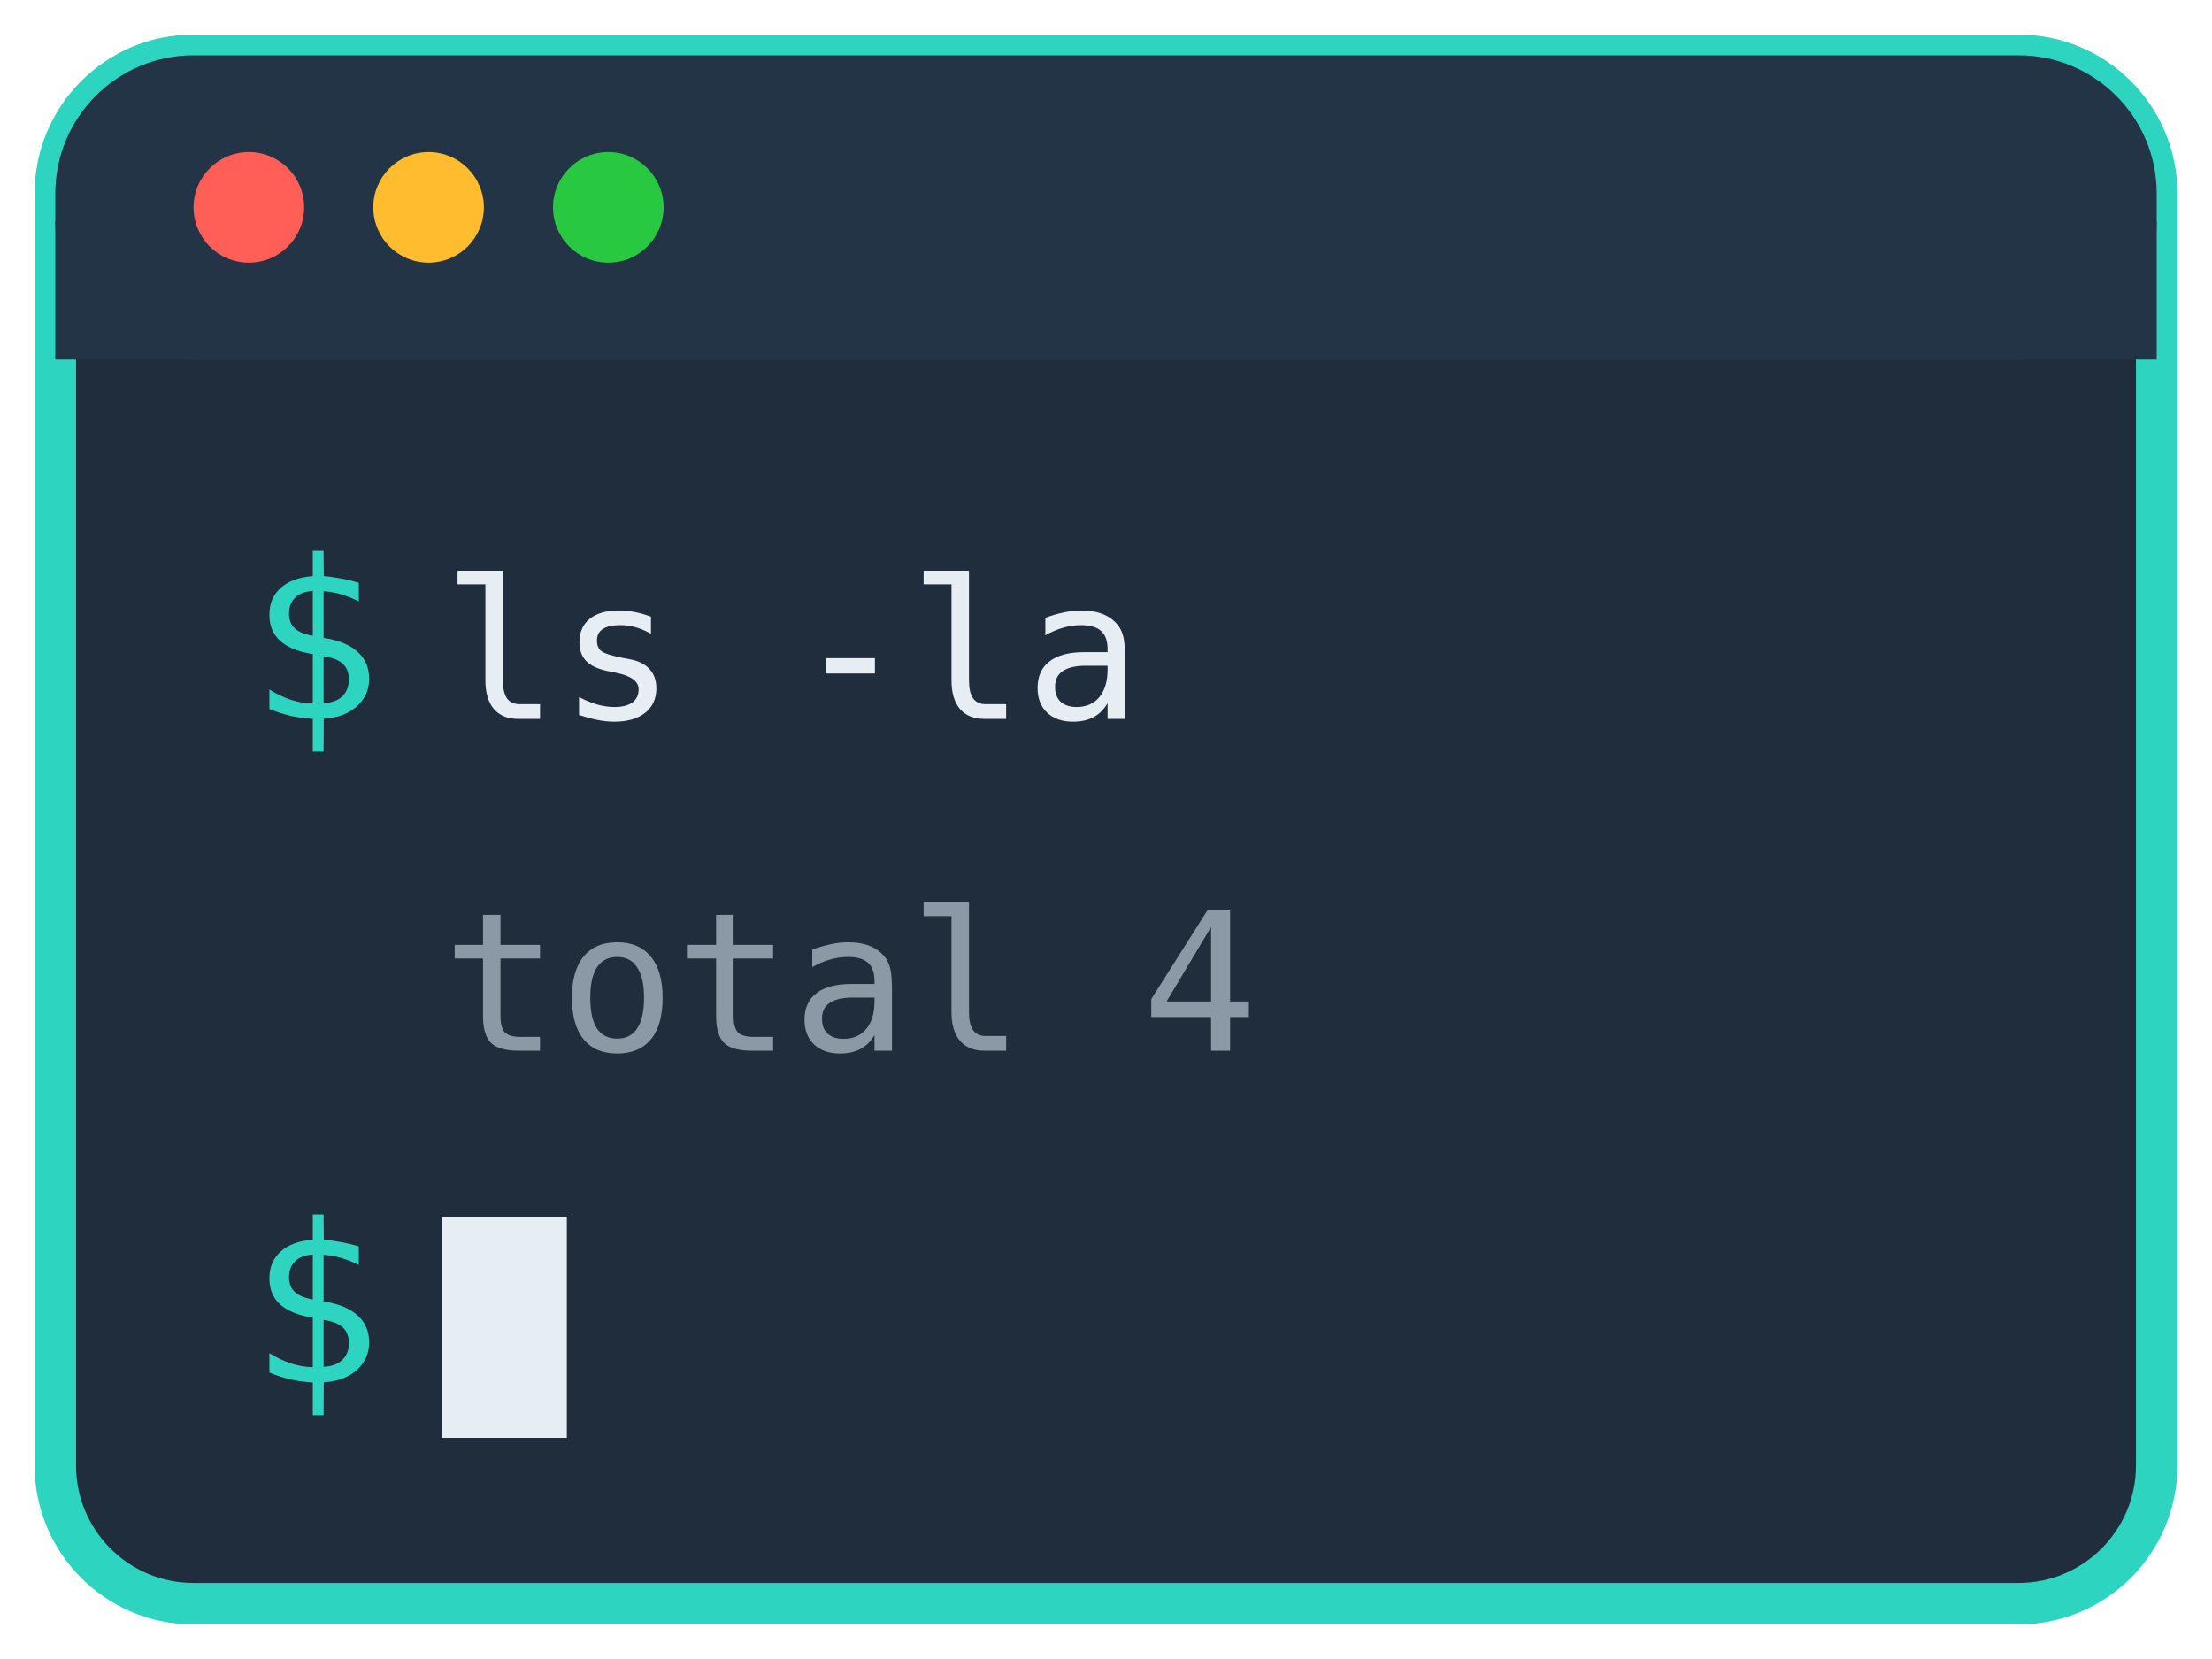
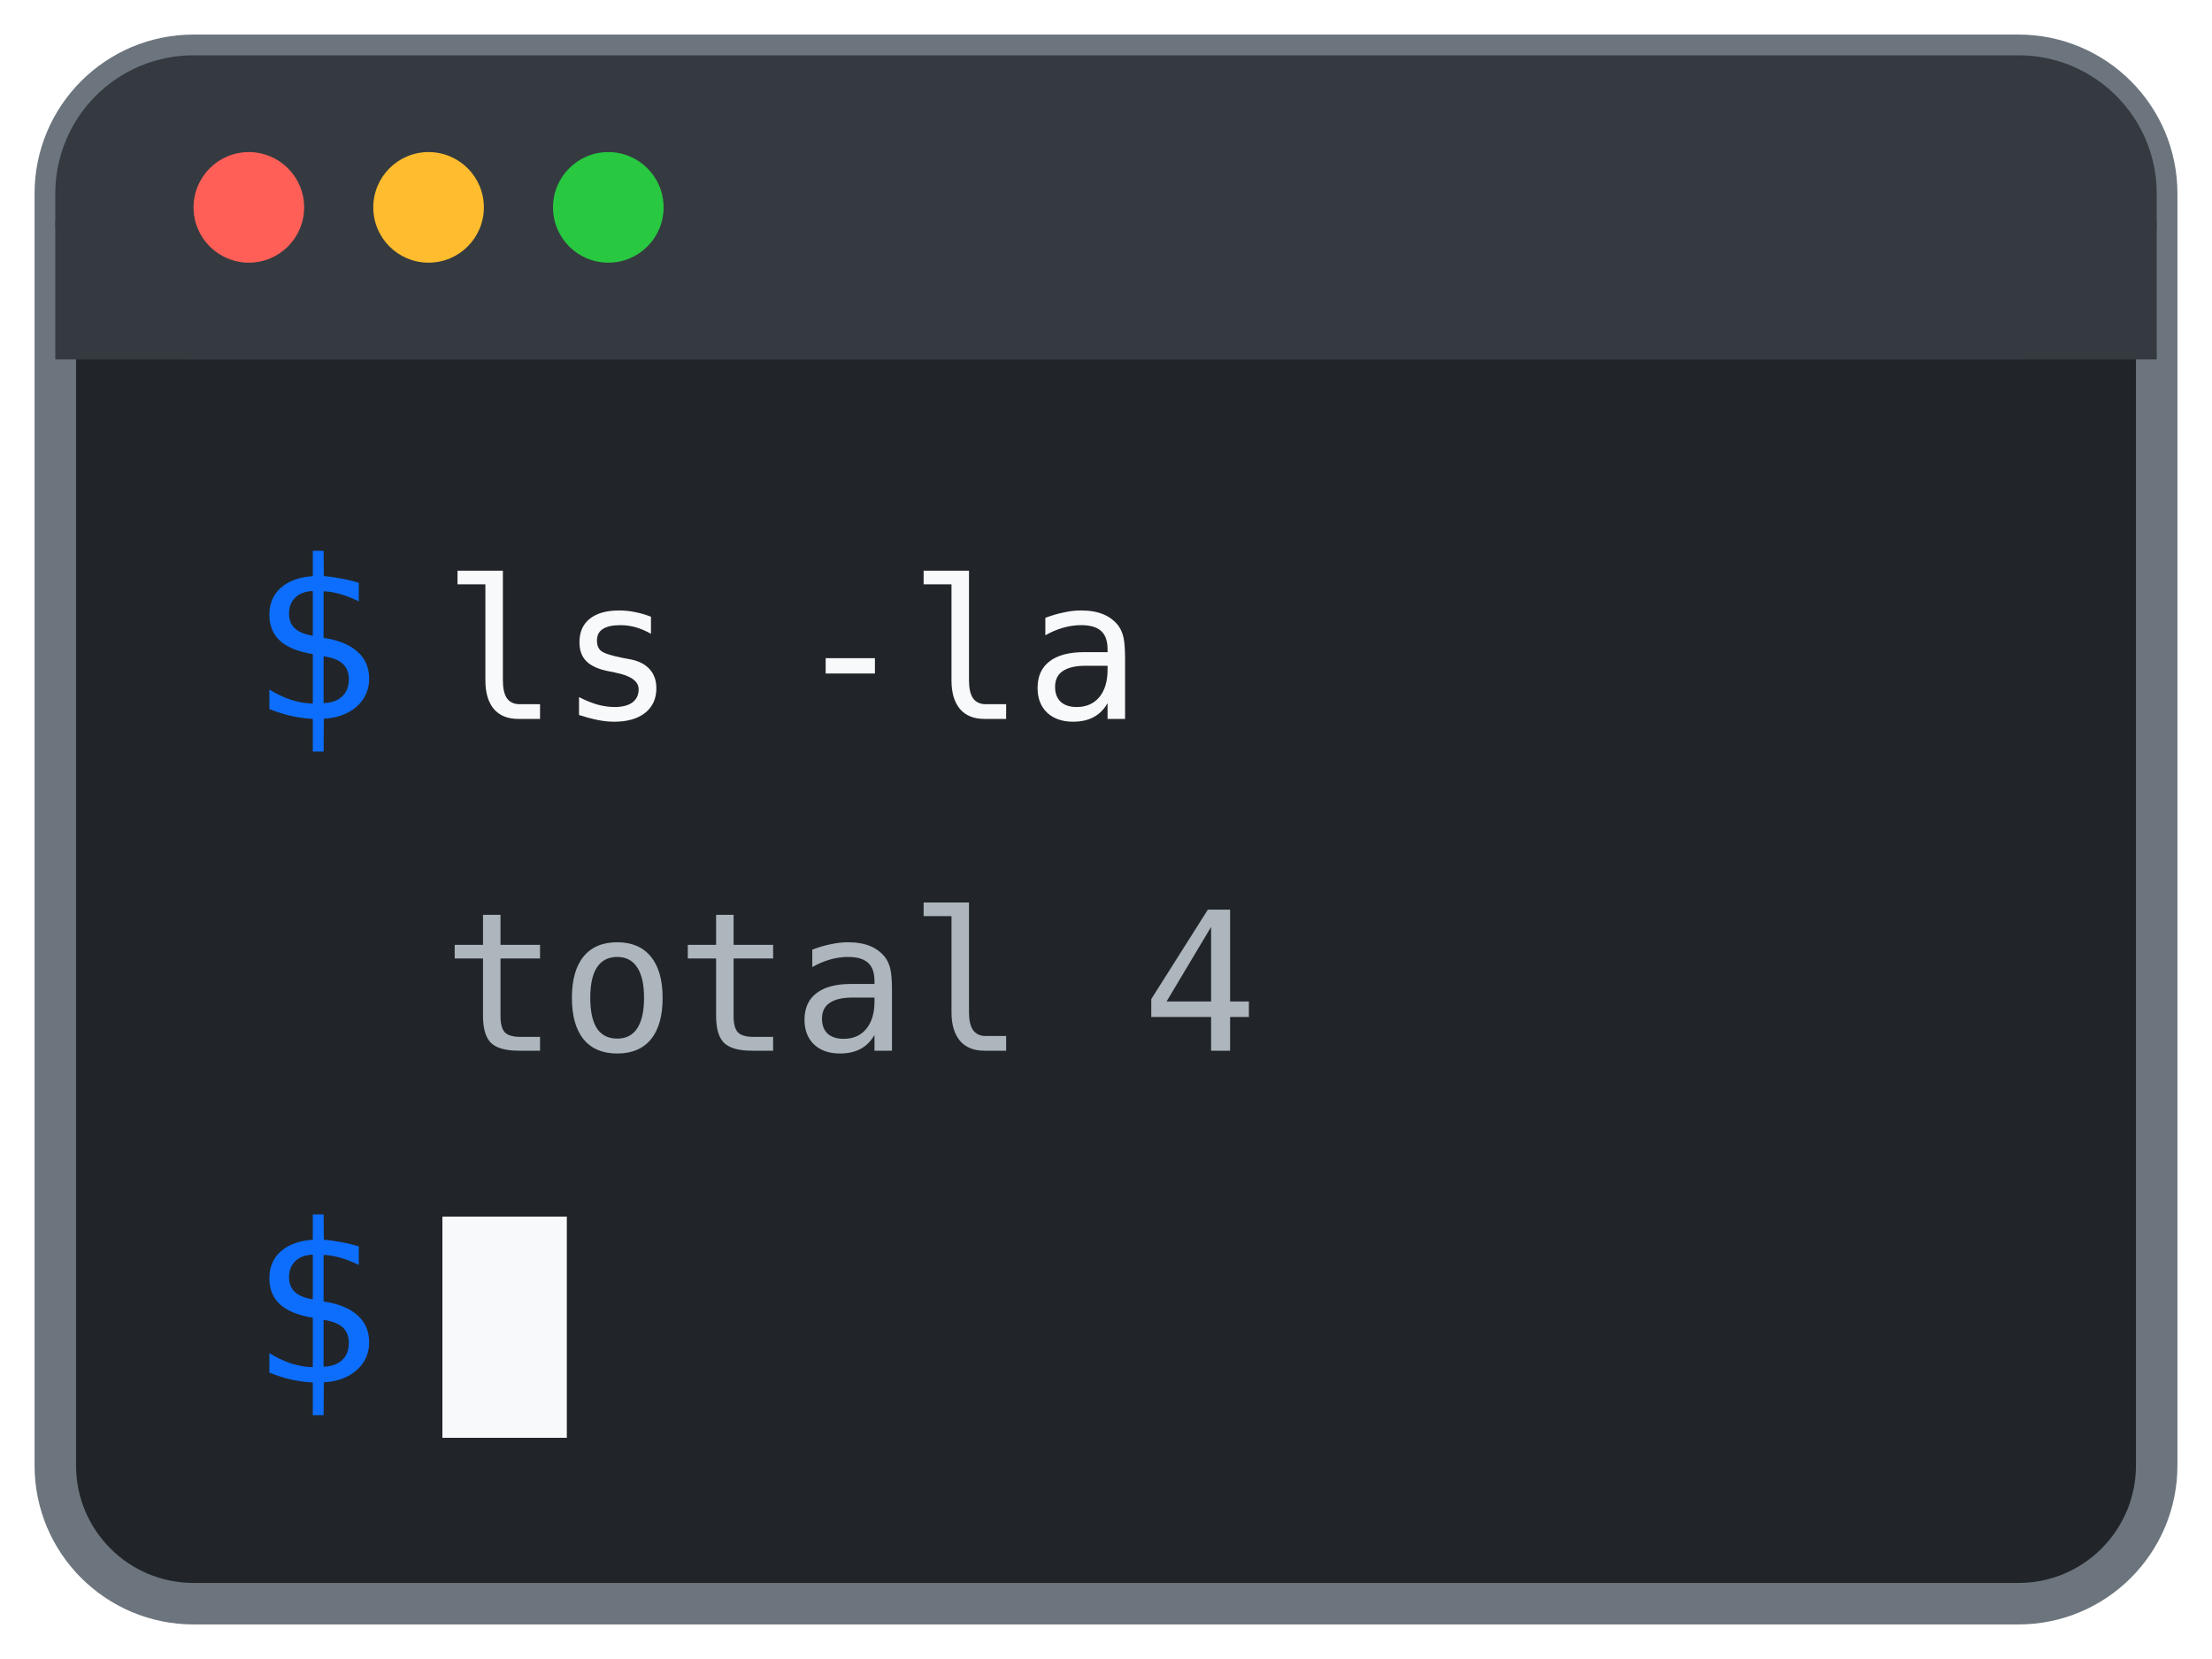
<svg xmlns="http://www.w3.org/2000/svg" viewBox="0 0 160 120" width="160" height="120" role="img" aria-label="Un terminal qui tape une commande, le curseur clignote">
  <style>
    .curseur { animation: clignote 1s steps(2, start) infinite; }
    .l1 { animation: tape 2.4s steps(14, end) infinite; }
    .l2 { animation: apparait 2.4s infinite; }
    @keyframes clignote { to { visibility: hidden; } }
    @keyframes tape { 0% { width: 0; } 35% { width: 70px; } 100% { width: 70px; } }
    @keyframes apparait { 0%, 45% { opacity: 0; } 55%, 100% { opacity: 1; } }
  </style>
-   <rect x="4" y="4" width="152" height="112" rx="10" fill="#1f2d3d" stroke="#2dd4bf" stroke-width="3" />
-   <rect x="4" y="4" width="152" height="22" rx="10" fill="#243447" />
-   <rect x="4" y="16" width="152" height="10" fill="#243447" />
+   <rect x="4" y="4" width="152" height="112" rx="10" fill="#212529" stroke="#6c757d" stroke-width="3" />
+   <rect x="4" y="4" width="152" height="22" rx="10" fill="#343a40" />
+   <rect x="4" y="16" width="152" height="10" fill="#343a40" />
  <circle cx="18" cy="15" r="4" fill="#ff5f57" />
  <circle cx="31" cy="15" r="4" fill="#febc2e" />
  <circle cx="44" cy="15" r="4" fill="#28c840" />
-   <text x="18" y="52" font-family="Consolas, monospace" font-size="16" fill="#2dd4bf">$</text>
+   <text x="18" y="52" font-family="Consolas, monospace" font-size="16" fill="#0d6efd">$</text>
  <svg x="32" y="38" width="110" height="20" overflow="hidden">
    <svg class="l1" width="70" height="20" overflow="hidden">
-       <text y="14" font-family="Consolas, monospace" font-size="14" fill="#e6edf3">ls -la</text>
+       <text y="14" font-family="Consolas, monospace" font-size="14" fill="#f8f9fa">ls -la</text>
    </svg>
  </svg>
-   <text class="l2" x="32" y="76" font-family="Consolas, monospace" font-size="14" fill="#8b98a5">total 4</text>
-   <text x="18" y="100" font-family="Consolas, monospace" font-size="16" fill="#2dd4bf">$</text>
-   <rect class="curseur" x="32" y="88" width="9" height="16" fill="#e6edf3" />
+   <text class="l2" x="32" y="76" font-family="Consolas, monospace" font-size="14" fill="#adb5bd">total 4</text>
+   <text x="18" y="100" font-family="Consolas, monospace" font-size="16" fill="#0d6efd">$</text>
+   <rect class="curseur" x="32" y="88" width="9" height="16" fill="#f8f9fa" />
</svg>
